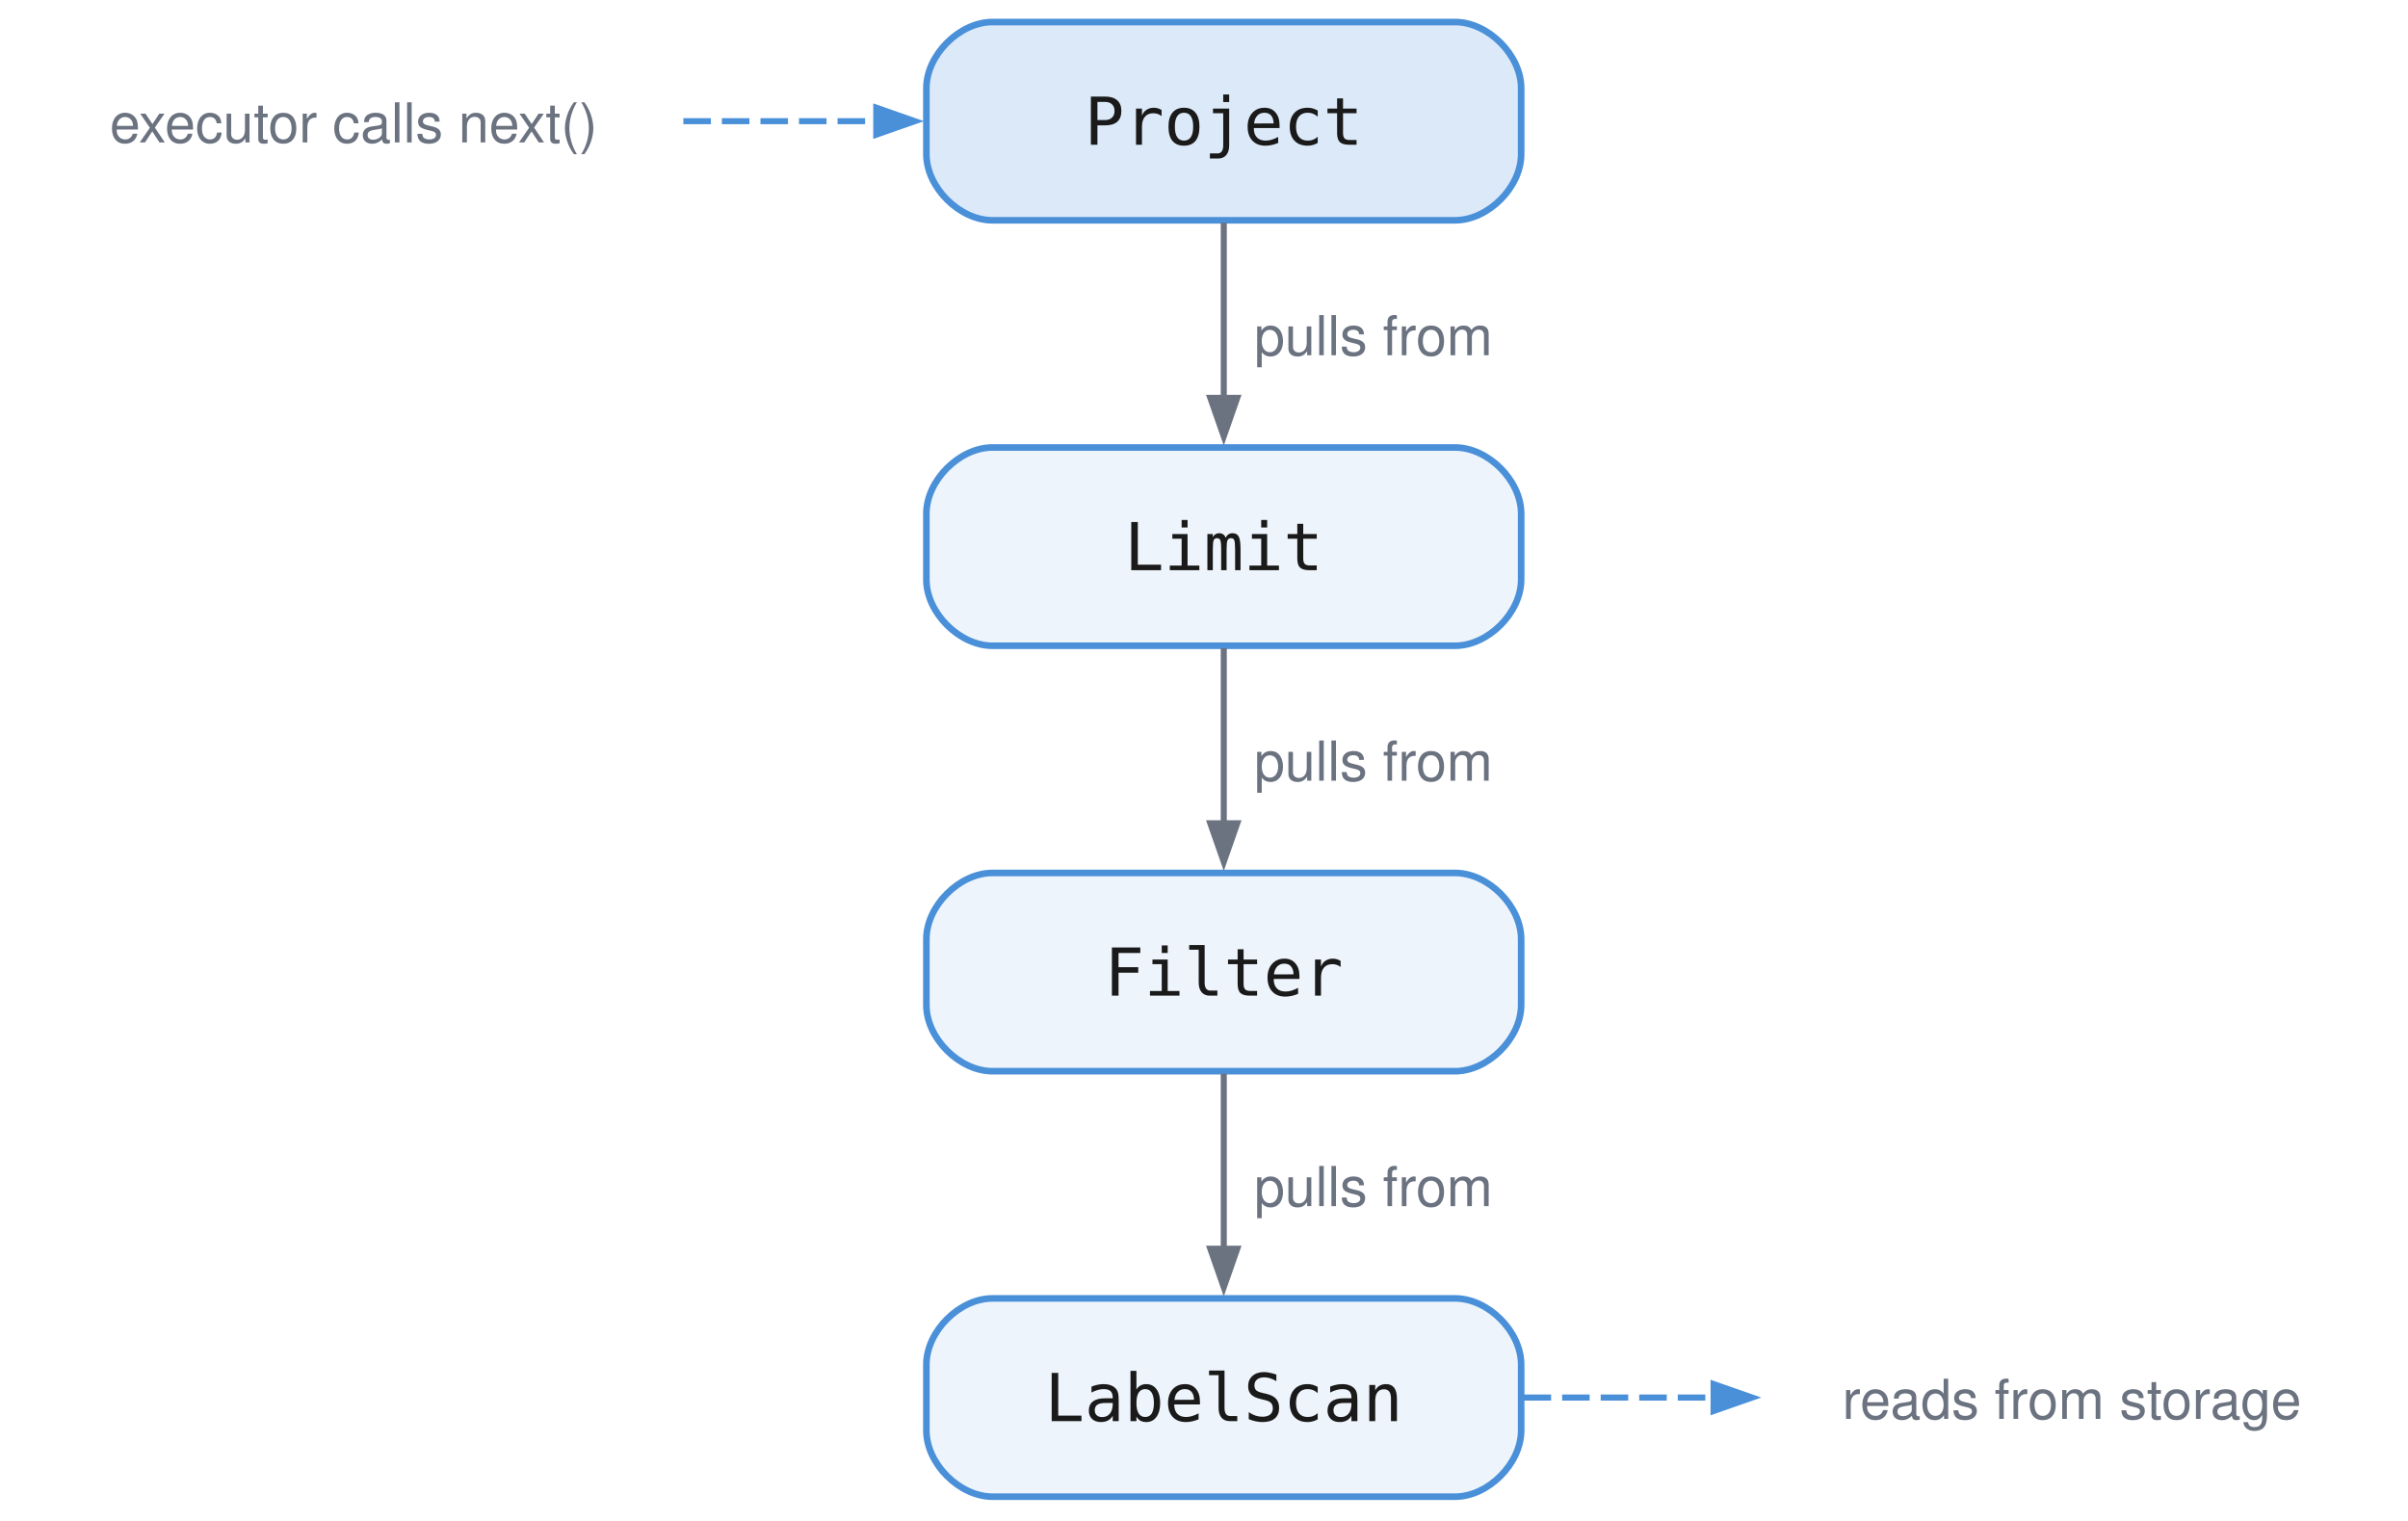
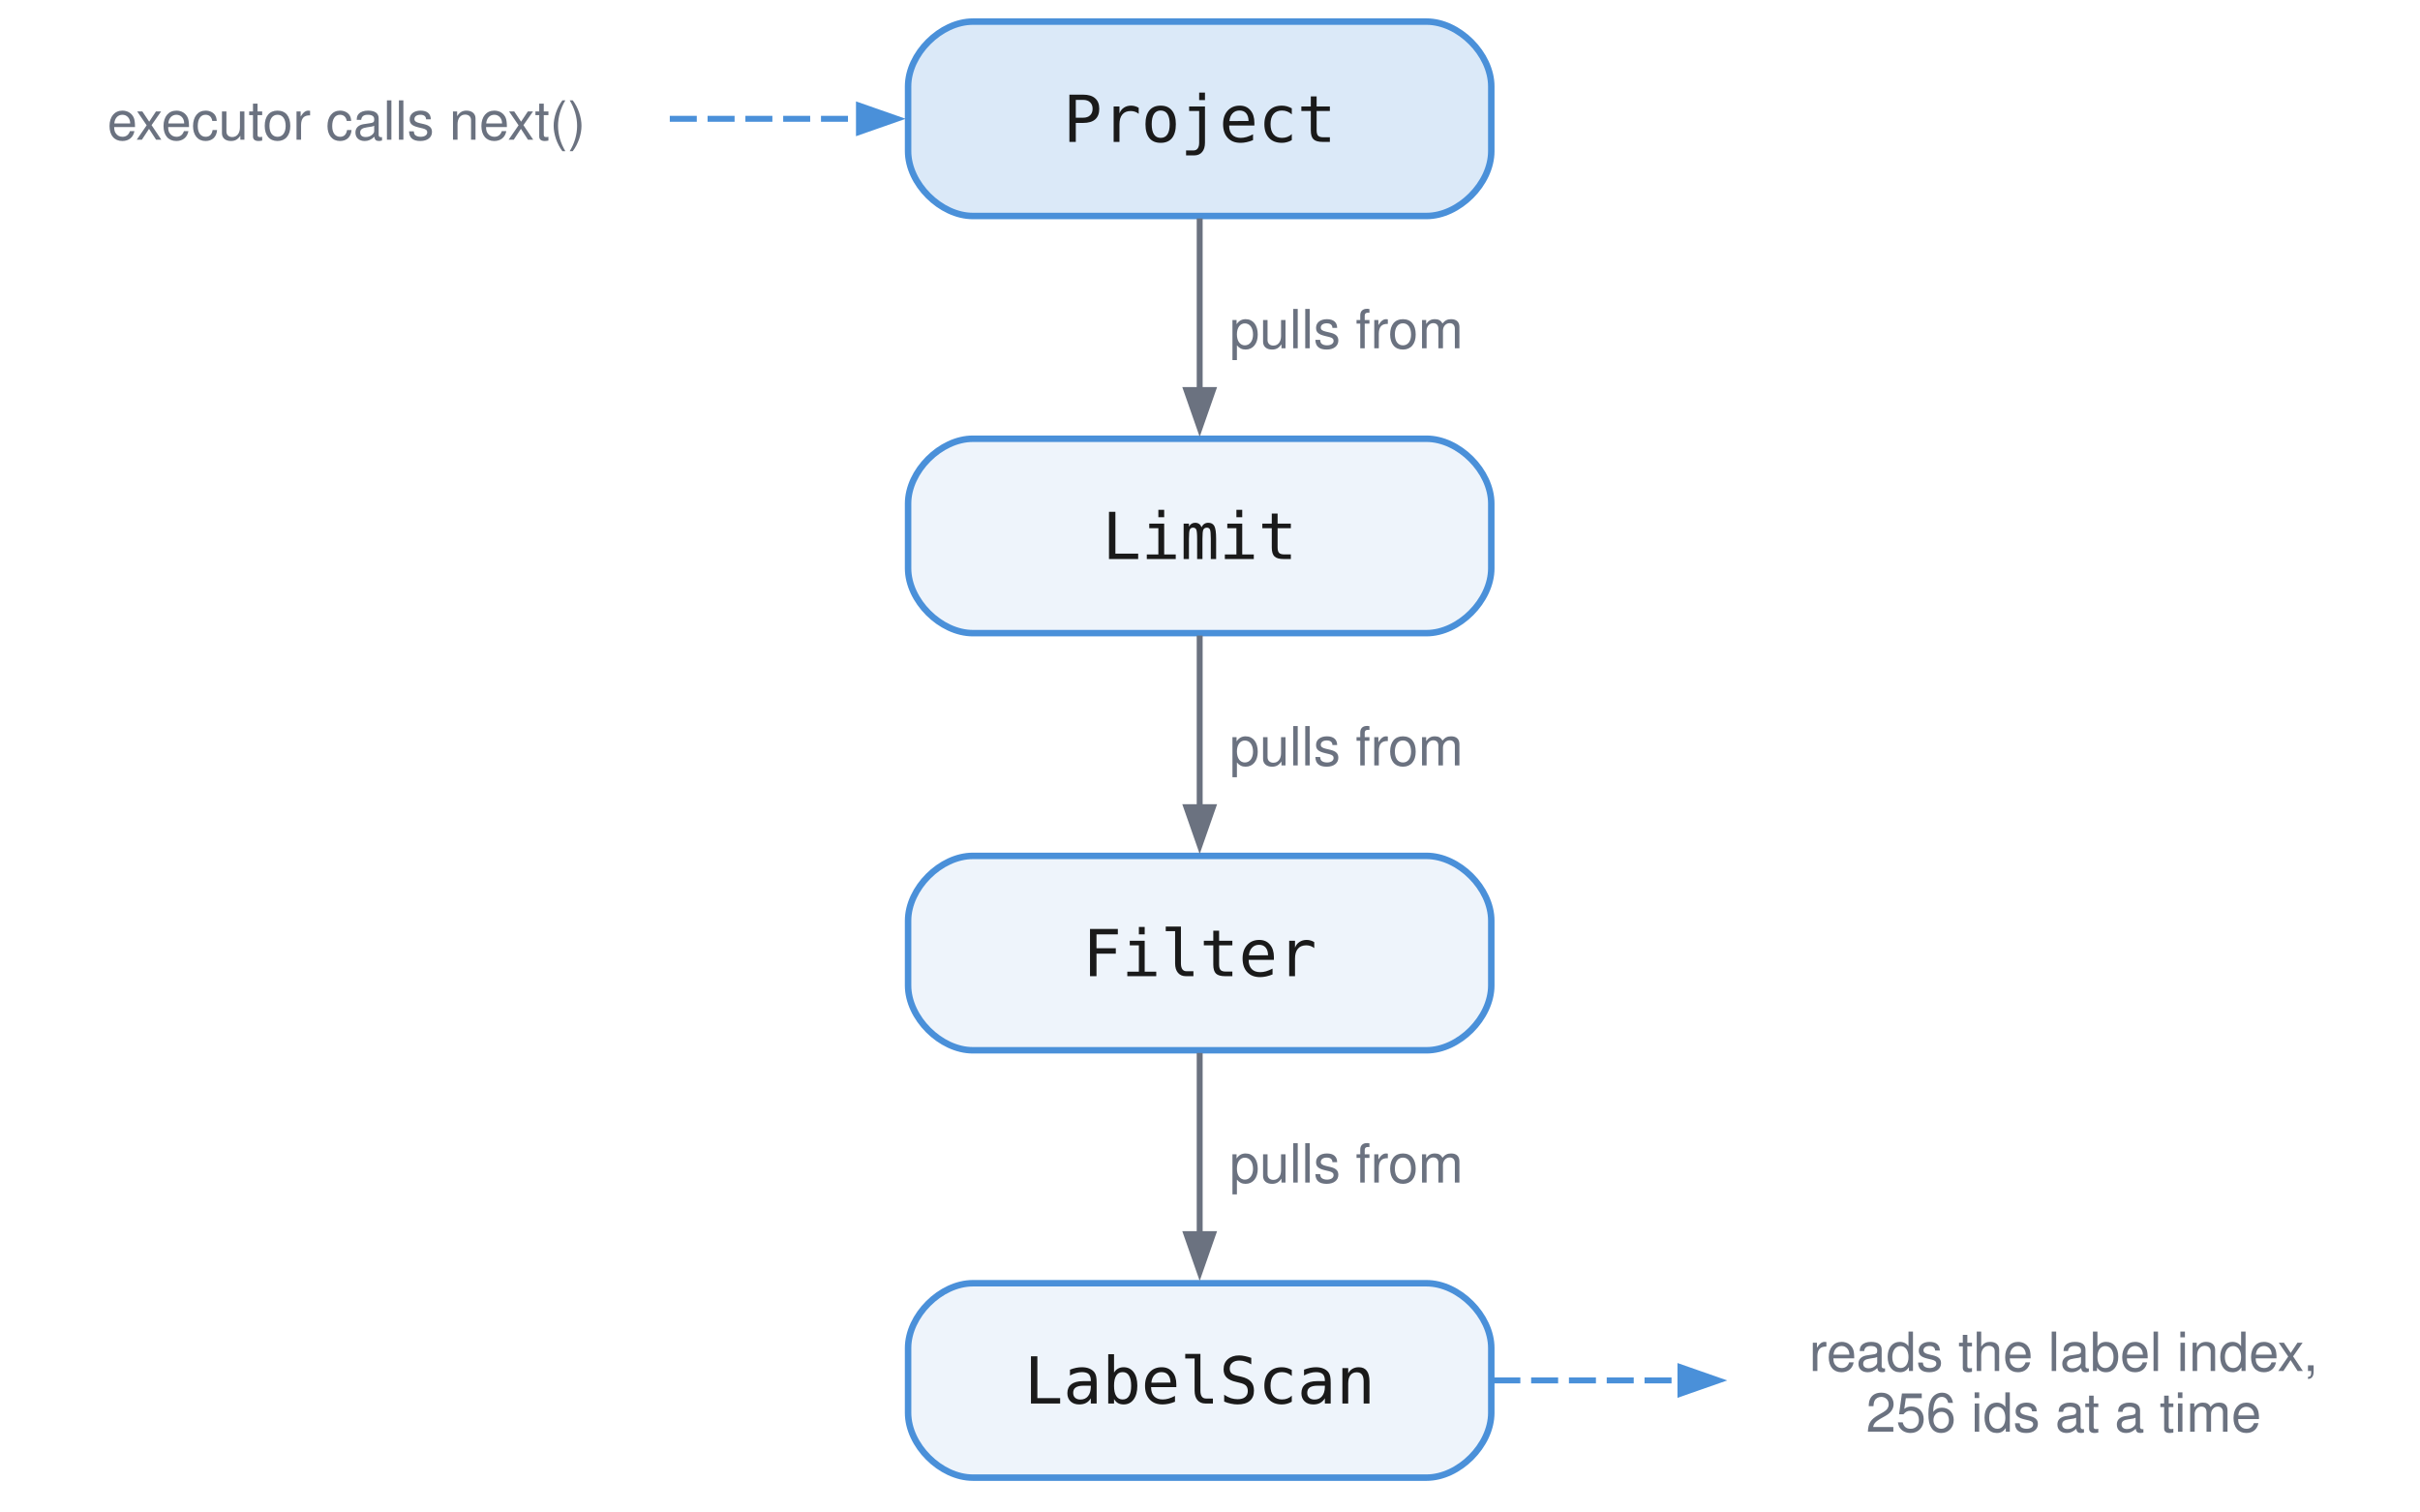
- <svg xmlns="http://www.w3.org/2000/svg" width="583" height="368" viewBox="0.00 0.00 437.00 276.00">
-   <g id="graph0" class="graph" transform="scale(1 1) rotate(0) translate(4 271.75)">
+ <svg xmlns="http://www.w3.org/2000/svg" width="597" height="373" viewBox="0.00 0.00 448.00 280.00">
+   <g id="graph0" class="graph" transform="scale(1 1) rotate(0) translate(4 275.53)">
    <g id="node1" class="node">
-       <path fill="#dbe9f8" stroke="#4a90d9" stroke-width="1.2" d="M260.09,-267.75C260.09,-267.75 176.09,-267.75 176.09,-267.75 170.09,-267.75 164.09,-261.75 164.09,-255.75 164.09,-255.75 164.09,-243.75 164.09,-243.75 164.09,-237.75 170.09,-231.75 176.09,-231.75 176.09,-231.75 260.09,-231.75 260.09,-231.75 266.09,-231.75 272.09,-237.75 272.09,-243.75 272.09,-243.75 272.09,-255.75 272.09,-255.75 272.09,-261.75 266.09,-267.75 260.09,-267.75" />
-       <text xml:space="preserve" text-anchor="middle" x="218.09" y="-245.47" font-family="Menlo,Consolas,monospace" font-size="12.00" fill="#1a1a1a">Project</text>
+       <path fill="#dbe9f8" stroke="#4a90d9" stroke-width="1.2" d="M260.09,-271.53C260.09,-271.53 176.09,-271.53 176.09,-271.53 170.09,-271.53 164.09,-265.53 164.09,-259.53 164.09,-259.53 164.09,-247.53 164.09,-247.53 164.09,-241.53 170.09,-235.53 176.09,-235.53 176.09,-235.53 260.09,-235.53 260.09,-235.53 266.09,-235.53 272.09,-241.53 272.09,-247.53 272.09,-247.53 272.09,-259.53 272.09,-259.53 272.09,-265.53 266.09,-271.53 260.09,-271.53" />
+       <text xml:space="preserve" text-anchor="middle" x="218.09" y="-249.25" font-family="Menlo,Consolas,monospace" font-size="12.00" fill="#1a1a1a">Project</text>
    </g>
    <g id="node2" class="node">
-       <path fill="#eef4fb" stroke="#4a90d9" stroke-width="1.2" d="M260.09,-190.5C260.09,-190.5 176.09,-190.5 176.09,-190.5 170.09,-190.5 164.09,-184.5 164.09,-178.5 164.09,-178.5 164.09,-166.5 164.09,-166.5 164.09,-160.5 170.09,-154.5 176.09,-154.5 176.09,-154.5 260.09,-154.5 260.09,-154.5 266.09,-154.5 272.09,-160.5 272.09,-166.5 272.09,-166.5 272.09,-178.5 272.09,-178.5 272.09,-184.5 266.09,-190.5 260.09,-190.5" />
-       <text xml:space="preserve" text-anchor="middle" x="218.09" y="-168.22" font-family="Menlo,Consolas,monospace" font-size="12.00" fill="#1a1a1a">Limit</text>
+       <path fill="#eef4fb" stroke="#4a90d9" stroke-width="1.2" d="M260.09,-194.28C260.09,-194.28 176.09,-194.28 176.09,-194.28 170.09,-194.28 164.09,-188.28 164.09,-182.28 164.09,-182.28 164.09,-170.28 164.09,-170.28 164.09,-164.28 170.09,-158.28 176.09,-158.28 176.09,-158.28 260.09,-158.28 260.09,-158.28 266.09,-158.28 272.09,-164.28 272.09,-170.28 272.09,-170.28 272.09,-182.28 272.09,-182.28 272.09,-188.28 266.09,-194.28 260.09,-194.28" />
+       <text xml:space="preserve" text-anchor="middle" x="218.09" y="-172" font-family="Menlo,Consolas,monospace" font-size="12.00" fill="#1a1a1a">Limit</text>
    </g>
    <g id="edge1" class="edge">
-       <path fill="none" stroke="#6b7280" stroke-width="1.1" d="M218.09,-231.3C218.09,-221.8 218.09,-209.87 218.09,-199.31" />
-       <polygon fill="#6b7280" stroke="#6b7280" stroke-width="1.1" points="220.54,-199.52 218.09,-192.52 215.64,-199.52 220.54,-199.52" />
-       <text xml:space="preserve" text-anchor="middle" x="242.47" y="-207.25" font-family="Helvetica,Arial,sans-serif" font-size="10.00" fill="#6b7280">  pulls from</text>
+       <path fill="none" stroke="#6b7280" stroke-width="1.1" d="M218.09,-235.08C218.09,-225.58 218.09,-213.65 218.09,-203.09" />
+       <polygon fill="#6b7280" stroke="#6b7280" stroke-width="1.1" points="220.54,-203.3 218.09,-196.3 215.64,-203.3 220.54,-203.3" />
+       <text xml:space="preserve" text-anchor="middle" x="242.47" y="-211.03" font-family="Helvetica,Arial,sans-serif" font-size="10.00" fill="#6b7280">  pulls from</text>
    </g>
    <g id="node3" class="node">
-       <path fill="#eef4fb" stroke="#4a90d9" stroke-width="1.2" d="M260.09,-113.25C260.09,-113.25 176.09,-113.25 176.09,-113.25 170.09,-113.25 164.09,-107.25 164.09,-101.25 164.09,-101.25 164.09,-89.25 164.09,-89.25 164.09,-83.25 170.09,-77.25 176.09,-77.25 176.09,-77.25 260.09,-77.25 260.09,-77.25 266.09,-77.25 272.09,-83.25 272.09,-89.25 272.09,-89.25 272.09,-101.25 272.09,-101.25 272.09,-107.25 266.09,-113.25 260.09,-113.25" />
-       <text xml:space="preserve" text-anchor="middle" x="218.09" y="-90.97" font-family="Menlo,Consolas,monospace" font-size="12.00" fill="#1a1a1a">Filter</text>
+       <path fill="#eef4fb" stroke="#4a90d9" stroke-width="1.2" d="M260.09,-117.03C260.09,-117.03 176.09,-117.03 176.09,-117.03 170.09,-117.03 164.09,-111.03 164.09,-105.03 164.09,-105.03 164.09,-93.03 164.09,-93.03 164.09,-87.03 170.09,-81.03 176.09,-81.03 176.09,-81.03 260.09,-81.03 260.09,-81.03 266.09,-81.03 272.09,-87.03 272.09,-93.03 272.09,-93.03 272.09,-105.03 272.09,-105.03 272.09,-111.03 266.09,-117.03 260.09,-117.03" />
+       <text xml:space="preserve" text-anchor="middle" x="218.09" y="-94.75" font-family="Menlo,Consolas,monospace" font-size="12.00" fill="#1a1a1a">Filter</text>
    </g>
    <g id="edge2" class="edge">
-       <path fill="none" stroke="#6b7280" stroke-width="1.1" d="M218.09,-154.05C218.09,-144.55 218.09,-132.62 218.09,-122.06" />
-       <polygon fill="#6b7280" stroke="#6b7280" stroke-width="1.1" points="220.54,-122.27 218.09,-115.27 215.64,-122.27 220.54,-122.27" />
-       <text xml:space="preserve" text-anchor="middle" x="242.47" y="-130" font-family="Helvetica,Arial,sans-serif" font-size="10.00" fill="#6b7280">  pulls from</text>
+       <path fill="none" stroke="#6b7280" stroke-width="1.1" d="M218.09,-157.83C218.09,-148.33 218.09,-136.4 218.09,-125.84" />
+       <polygon fill="#6b7280" stroke="#6b7280" stroke-width="1.1" points="220.54,-126.05 218.09,-119.05 215.64,-126.05 220.54,-126.05" />
+       <text xml:space="preserve" text-anchor="middle" x="242.47" y="-133.78" font-family="Helvetica,Arial,sans-serif" font-size="10.00" fill="#6b7280">  pulls from</text>
    </g>
    <g id="node4" class="node">
-       <path fill="#eef4fb" stroke="#4a90d9" stroke-width="1.2" d="M260.09,-36C260.09,-36 176.09,-36 176.09,-36 170.09,-36 164.09,-30 164.09,-24 164.09,-24 164.09,-12 164.09,-12 164.09,-6 170.09,0 176.09,0 176.09,0 260.09,0 260.09,0 266.09,0 272.09,-6 272.09,-12 272.09,-12 272.09,-24 272.09,-24 272.09,-30 266.09,-36 260.09,-36" />
-       <text xml:space="preserve" text-anchor="middle" x="218.09" y="-13.72" font-family="Menlo,Consolas,monospace" font-size="12.00" fill="#1a1a1a">LabelScan</text>
+       <path fill="#eef4fb" stroke="#4a90d9" stroke-width="1.2" d="M260.09,-37.89C260.09,-37.89 176.09,-37.89 176.09,-37.89 170.09,-37.89 164.09,-31.89 164.09,-25.89 164.09,-25.89 164.09,-13.89 164.09,-13.89 164.09,-7.89 170.09,-1.89 176.09,-1.89 176.09,-1.89 260.09,-1.89 260.09,-1.89 266.09,-1.89 272.09,-7.89 272.09,-13.89 272.09,-13.89 272.09,-25.89 272.09,-25.89 272.09,-31.89 266.09,-37.89 260.09,-37.89" />
+       <text xml:space="preserve" text-anchor="middle" x="218.09" y="-15.62" font-family="Menlo,Consolas,monospace" font-size="12.00" fill="#1a1a1a">LabelScan</text>
    </g>
    <g id="edge3" class="edge">
-       <path fill="none" stroke="#6b7280" stroke-width="1.1" d="M218.09,-76.8C218.09,-67.3 218.09,-55.37 218.09,-44.81" />
-       <polygon fill="#6b7280" stroke="#6b7280" stroke-width="1.1" points="220.54,-45.02 218.09,-38.02 215.64,-45.02 220.54,-45.02" />
-       <text xml:space="preserve" text-anchor="middle" x="242.47" y="-52.75" font-family="Helvetica,Arial,sans-serif" font-size="10.00" fill="#6b7280">  pulls from</text>
+       <path fill="none" stroke="#6b7280" stroke-width="1.1" d="M218.09,-80.53C218.09,-70.56 218.09,-57.9 218.09,-46.8" />
+       <polygon fill="#6b7280" stroke="#6b7280" stroke-width="1.1" points="220.54,-46.99 218.09,-39.99 215.64,-46.99 220.54,-46.99" />
+       <text xml:space="preserve" text-anchor="middle" x="242.47" y="-56.53" font-family="Helvetica,Arial,sans-serif" font-size="10.00" fill="#6b7280">  pulls from</text>
    </g>
    <g id="node6" class="node">
-       <text xml:space="preserve" text-anchor="middle" x="372.09" y="-14.12" font-family="Helvetica,Arial,sans-serif" font-size="10.00" fill="#6b7280">reads from storage</text>
+       <text xml:space="preserve" text-anchor="middle" x="378.09" y="-21.64" font-family="Helvetica,Arial,sans-serif" font-size="10.00" fill="#6b7280">reads the label index,</text>
+       <text xml:space="preserve" text-anchor="middle" x="378.09" y="-10.39" font-family="Helvetica,Arial,sans-serif" font-size="10.00" fill="#6b7280">256 ids at a time</text>
    </g>
    <g id="edge5" class="edge">
-       <path fill="none" stroke="#4a90d9" stroke-width="1.1" stroke-dasharray="5,2" d="M272.53,-18C284.11,-18 295.69,-18 307.27,-18" />
-       <polygon fill="#4a90d9" stroke="#4a90d9" stroke-width="1.1" points="307.03,-20.45 314.03,-18 307.03,-15.55 307.03,-20.45" />
+       <path fill="none" stroke="#4a90d9" stroke-width="1.1" stroke-dasharray="5,2" d="M272.47,-19.89C284.09,-19.89 295.71,-19.89 307.33,-19.89" />
+       <polygon fill="#4a90d9" stroke="#4a90d9" stroke-width="1.1" points="307.12,-22.34 314.12,-19.89 307.12,-17.44 307.12,-22.34" />
    </g>
    <g id="node5" class="node">
-       <text xml:space="preserve" text-anchor="middle" x="60.09" y="-245.88" font-family="Helvetica,Arial,sans-serif" font-size="10.00" fill="#6b7280">executor calls next()</text>
+       <text xml:space="preserve" text-anchor="middle" x="60.09" y="-249.65" font-family="Helvetica,Arial,sans-serif" font-size="10.00" fill="#6b7280">executor calls next()</text>
    </g>
    <g id="edge4" class="edge">
-       <path fill="none" stroke="#4a90d9" stroke-width="1.1" stroke-dasharray="5,2" d="M119.96,-249.75C131.68,-249.75 143.4,-249.75 155.12,-249.75" />
-       <polygon fill="#4a90d9" stroke="#4a90d9" stroke-width="1.1" points="154.99,-252.2 161.99,-249.75 154.99,-247.3 154.99,-252.2" />
+       <path fill="none" stroke="#4a90d9" stroke-width="1.1" stroke-dasharray="5,2" d="M119.96,-253.53C131.68,-253.53 143.4,-253.53 155.12,-253.53" />
+       <polygon fill="#4a90d9" stroke="#4a90d9" stroke-width="1.1" points="154.99,-255.98 161.99,-253.53 154.99,-251.08 154.99,-255.98" />
    </g>
  </g>
</svg>
